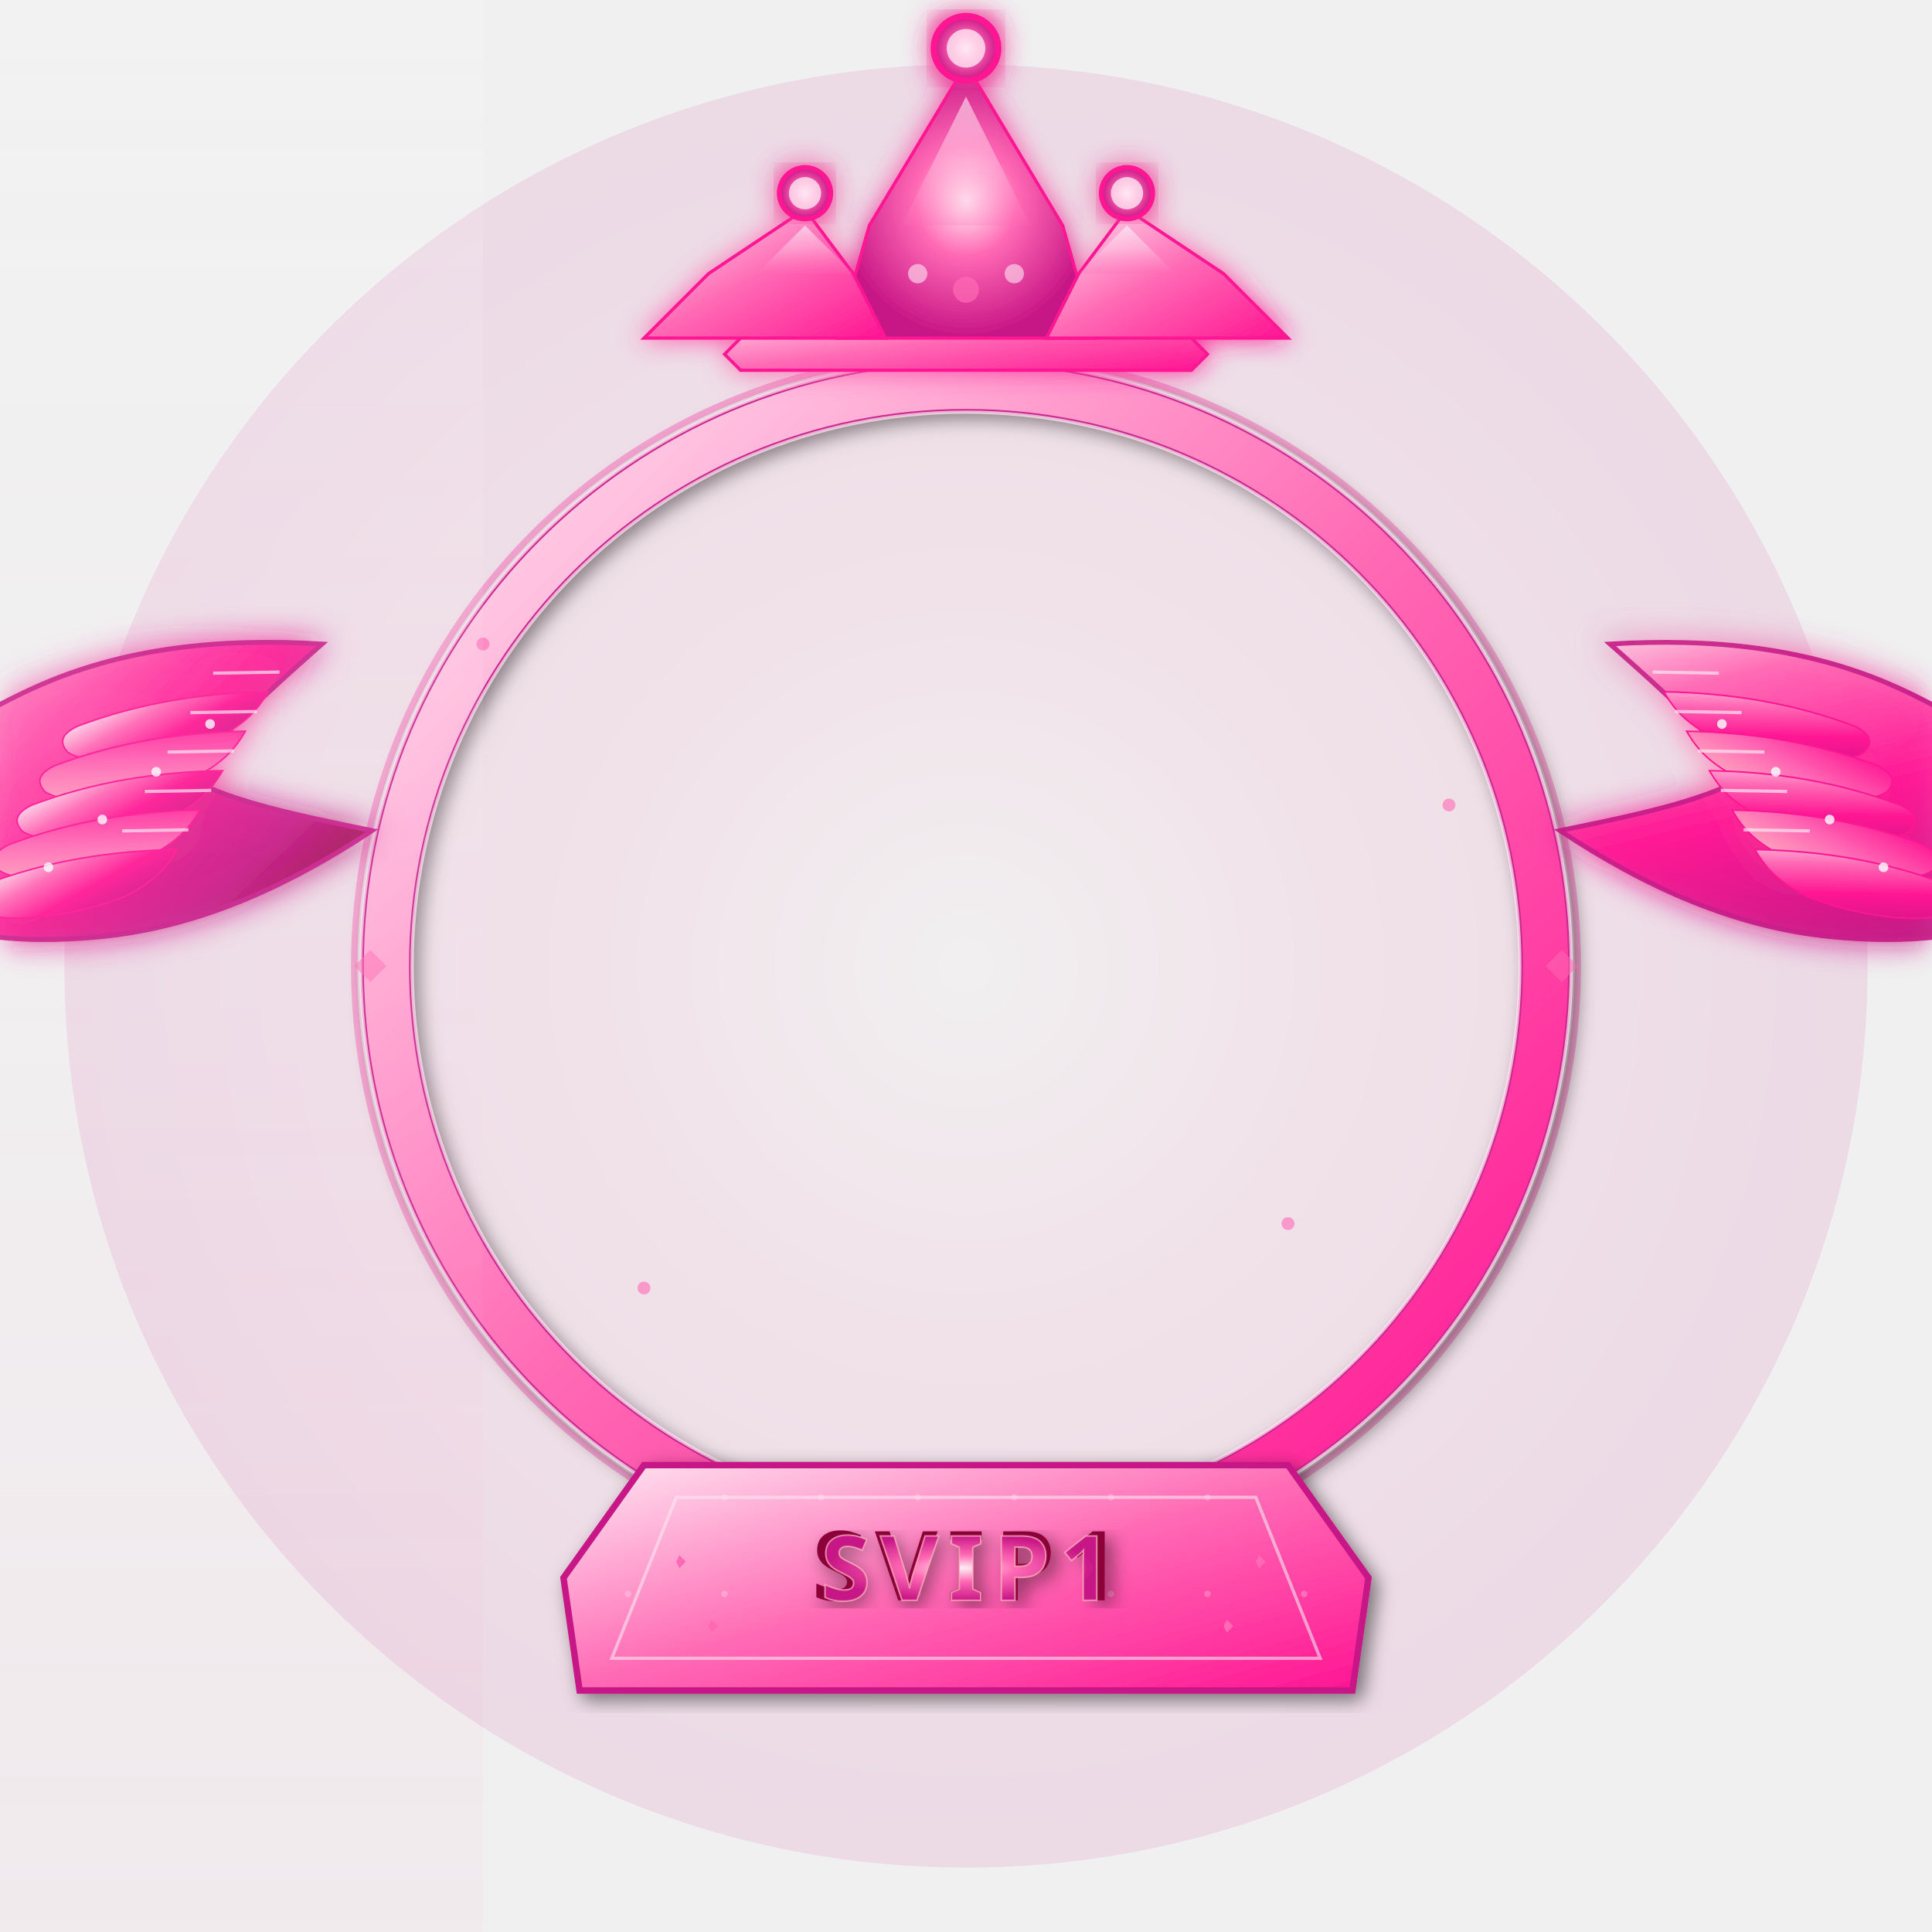
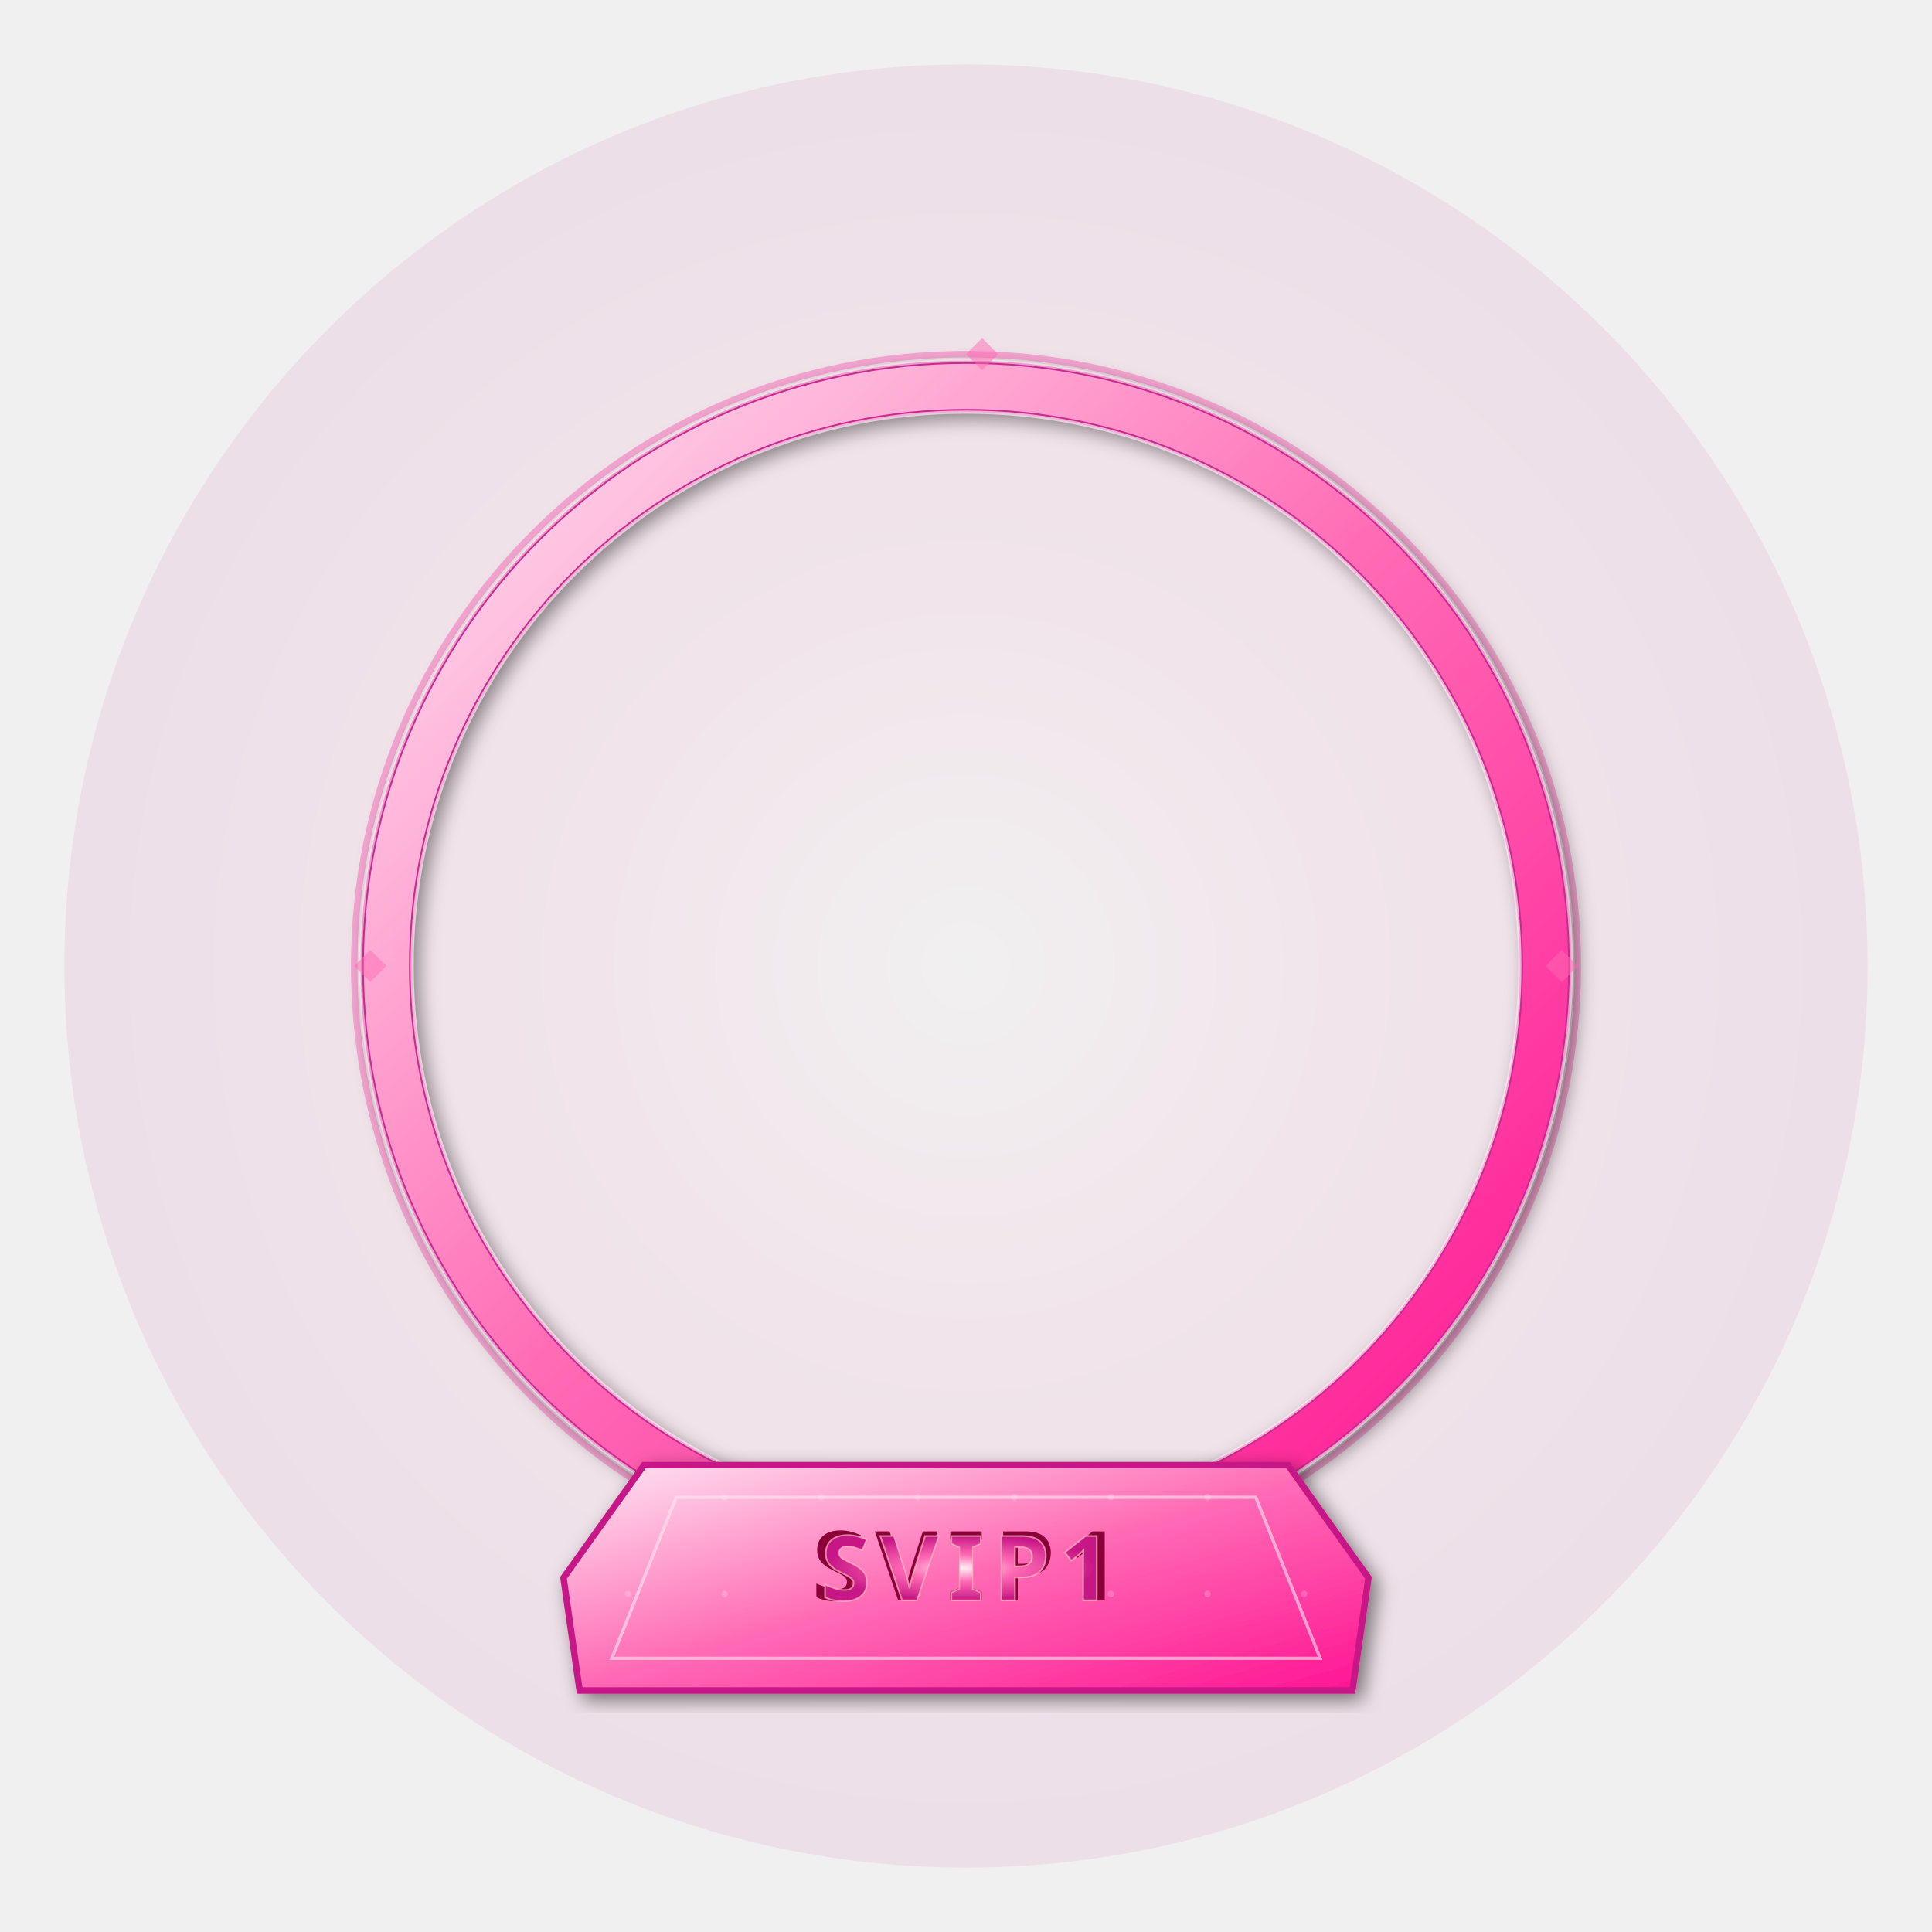
<svg xmlns="http://www.w3.org/2000/svg" width="600" height="600" viewBox="0 0 600 600" fill="none">
  <defs>
    <linearGradient id="pinkGradient1" x1="0" y1="0" x2="1" y2="1">
      <stop offset="0%" stop-color="#ffe6f2" />
      <stop offset="50%" stop-color="#ff69b4" />
      <stop offset="100%" stop-color="#ff1493" />
    </linearGradient>
    <radialGradient id="pinkRadial" cx="50%" cy="50%" r="50%">
      <stop offset="0%" stop-color="#fff0f5" />
      <stop offset="40%" stop-color="#ff69b4" />
      <stop offset="100%" stop-color="#c71585" />
    </radialGradient>
    <linearGradient id="pinkShine" x1="0" y1="0" x2="0" y2="1">
      <stop offset="0%" stop-color="#ffffff" stop-opacity="0.8" />
      <stop offset="50%" stop-color="#ffe6f2" stop-opacity="0.5" />
      <stop offset="100%" stop-color="#ff69b4" stop-opacity="0.3" />
    </linearGradient>
-     <linearGradient id="pinkWingGrad1" x1="0" y1="0" x2="1" y2="1">
-       <stop offset="0%" stop-color="#ffe6f2" />
-       <stop offset="30%" stop-color="#ff69b4" />
-       <stop offset="60%" stop-color="#ff1493" />
-       <stop offset="100%" stop-color="#c71585" />
-     </linearGradient>
-     <linearGradient id="pinkWingGrad2" x1="0" y1="1" x2="1" y2="0">
-       <stop offset="0%" stop-color="#ffb6c1" />
-       <stop offset="50%" stop-color="#ff69b4" />
-       <stop offset="100%" stop-color="#ff1493" />
-     </linearGradient>
-     <linearGradient id="featherGrad" x1="0" y1="0" x2="1" y2="1">
-       <stop offset="0%" stop-color="#fff0f5" />
-       <stop offset="20%" stop-color="#ff69b4" />
-       <stop offset="50%" stop-color="#ff1493" />
-       <stop offset="80%" stop-color="#c71585" />
-       <stop offset="100%" stop-color="#8b0037" />
-     </linearGradient>
-     <filter id="glow">
-       <feGaussianBlur stdDeviation="4" result="coloredBlur" />
-       <feMerge>
-         <feMergeNode in="coloredBlur" />
-         <feMergeNode in="SourceGraphic" />
-       </feMerge>
-     </filter>
    <filter id="shadow">
      <feGaussianBlur in="SourceAlpha" stdDeviation="3" />
      <feOffset dx="2" dy="2" result="offsetblur" />
      <feComponentTransfer>
        <feFuncA type="linear" slope="0.5" />
      </feComponentTransfer>
      <feMerge>
        <feMergeNode />
        <feMergeNode in="SourceGraphic" />
      </feMerge>
    </filter>
-     <filter id="goldGlow">
-       <feGaussianBlur stdDeviation="5" result="coloredBlur" />
-       <feMerge>
-         <feMergeNode in="coloredBlur" />
-         <feMergeNode in="SourceGraphic" />
-       </feMerge>
-     </filter>
-     <pattern id="ornament" x="0" y="0" width="20" height="20" patternUnits="userSpaceOnUse">
-       <circle cx="10" cy="10" r="2" fill="#ff1493" opacity="0.3" />
-       <circle cx="0" cy="0" r="1" fill="#ff69b4" opacity="0.5" />
-       <circle cx="20" cy="20" r="1" fill="#ff69b4" opacity="0.5" />
-     </pattern>
    <pattern id="sparkle" x="0" y="0" width="30" height="30" patternUnits="userSpaceOnUse">
      <circle cx="15" cy="15" r="1" fill="#ffffff" opacity="0.8">
        <animate attributeName="r" values="1;3;1" dur="2s" repeatCount="indefinite" />
      </circle>
    </pattern>
  </defs>
-   <ellipse cx="300" cy="300" rx="280" ry="280" fill="url(#pinkRadial)" opacity="0.1" />
+   <ellipse cx="300" cy="300" rx="280" ry="280" fill="url(#pinkRadial)" opacity="0.08" />
  <circle cx="300" cy="300" r="190" fill="none" stroke="#ff1493" stroke-width="2" opacity="0.3" />
  <circle cx="300" cy="300" r="180" fill="none" stroke="#c71585" stroke-width="16" filter="url(#shadow)" opacity="0.9" />
  <circle cx="300" cy="300" r="180" fill="none" stroke="url(#pinkGradient1)" stroke-width="14" />
  <circle cx="300" cy="300" r="172" fill="none" stroke="#ffe6f2" stroke-width="1" opacity="0.7" />
-   <circle cx="300" cy="300" r="188" fill="none" stroke="#ffe6f2" stroke-width="1" opacity="0.7" />
+   <circle cx="300" cy="300" r="188" fill="none" stroke="#ffe6f2" stroke-width="1" opacity="0.6" />
  <g opacity="0.5">
    <path d="M300,110 L305,105 L310,110 L305,115 Z" fill="#ff69b4" />
    <path d="M300,490 L305,485 L310,490 L305,495 Z" fill="#ff69b4" />
    <path d="M110,300 L115,295 L120,300 L115,305 Z" fill="#ff69b4" />
    <path d="M480,300 L485,295 L490,300 L485,305 Z" fill="#ff69b4" />
  </g>
-   <g filter="url(#glow)">
-     <path d="M240,95 L360,95 L375,110 L370,115 L230,115 L225,110 Z" fill="url(#pinkGradient1)" stroke="#ff1493" stroke-width="1" />
-     <rect x="240" y="100" width="120" height="5" fill="url(#ornament)" />
-     <path d="M300,20 L270,70 L260,105 L340,105 L330,70 Z" fill="url(#pinkRadial)" stroke="#ff1493" stroke-width="1" />
-     <path d="M300,30 L280,70 L320,70 Z" fill="url(#pinkShine)" opacity="0.7" />
-     <path d="M250,65 L220,85 L200,105 L275,105 L265,85 Z" fill="url(#pinkGradient1)" stroke="#ff1493" stroke-width="1" />
-     <path d="M250,70 L235,85 L265,85 Z" fill="url(#pinkShine)" opacity="0.7" />
-     <path d="M350,65 L380,85 L400,105 L325,105 L335,85 Z" fill="url(#pinkGradient1)" stroke="#ff1493" stroke-width="1" />
-     <path d="M350,70 L365,85 L335,85 Z" fill="url(#pinkShine)" opacity="0.7" />
-     <circle cx="300" cy="15" r="10" fill="url(#pinkRadial)" stroke="#ff1493" stroke-width="2" filter="url(#glow)" />
-     <circle cx="300" cy="15" r="6" fill="#ffe6f2" opacity="0.8" />
-     <circle cx="250" cy="60" r="8" fill="url(#pinkRadial)" stroke="#ff1493" stroke-width="1.5" filter="url(#glow)" />
-     <circle cx="250" cy="60" r="5" fill="#ffe6f2" opacity="0.8" />
-     <circle cx="350" cy="60" r="8" fill="url(#pinkRadial)" stroke="#ff1493" stroke-width="1.5" filter="url(#glow)" />
-     <circle cx="350" cy="60" r="5" fill="#ffe6f2" opacity="0.8" />
-     <circle cx="285" cy="85" r="3" fill="#ffe6f2" opacity="0.6" />
-     <circle cx="315" cy="85" r="3" fill="#ffe6f2" opacity="0.6" />
-     <circle cx="300" cy="90" r="4" fill="#ff69b4" opacity="0.7" />
-   </g>
-   <g transform="translate(100,200)" filter="url(#goldGlow)">
-     <g transform="rotate(-15)">
-       <path d="M 0,0 C -30,-10 -60,-15 -90,-10 C -120,-5 -140,5 -150,20 C -155,28 -155,35 -150,42                       C -140,55 -120,65 -90,70 C -60,75 -30,70 0,60                       C -20,50 -40,40 -50,30 C -40,20 -20,10 0,0 Z" fill="url(#featherGrad)" stroke="#c71585" stroke-width="1.5" opacity="0.9" />
-       <path d="M -20,10 C -40,5 -60,3 -80,5 C -85,6 -87,8 -85,12 C -80,18 -60,22 -40,20 C -30,18 -25,15 -20,10 Z" fill="url(#pinkWingGrad1)" stroke="#ff1493" stroke-width="0.5" />
-       <path d="M -30,20 C -50,15 -70,13 -90,15 C -95,16 -97,18 -95,22 C -90,28 -70,32 -50,30 C -40,28 -35,25 -30,20 Z" fill="url(#pinkWingGrad2)" stroke="#ff1493" stroke-width="0.5" />
-       <path d="M -40,30 C -60,25 -80,23 -100,25 C -105,26 -107,28 -105,32 C -100,38 -80,42 -60,40 C -50,38 -45,35 -40,30 Z" fill="url(#pinkWingGrad1)" stroke="#ff1493" stroke-width="0.5" />
-       <path d="M -50,40 C -70,35 -90,33 -110,35 C -115,36 -117,38 -115,42 C -110,48 -90,52 -70,50 C -60,48 -55,45 -50,40 Z" fill="url(#pinkWingGrad2)" stroke="#ff1493" stroke-width="0.5" />
-       <path d="M -60,50 C -80,45 -100,43 -120,45 C -125,46 -127,48 -125,52 C -120,58 -100,62 -80,60 C -70,58 -65,55 -60,50 Z" fill="url(#pinkWingGrad1)" stroke="#ff1493" stroke-width="0.5" />
-       <g opacity="0.7">
-         <path d="M -15,5 L -35,0" stroke="#ffe6f2" stroke-width="1" />
-         <path d="M -25,15 L -45,10" stroke="#ffe6f2" stroke-width="1" />
-         <path d="M -35,25 L -55,20" stroke="#ffe6f2" stroke-width="1" />
-         <path d="M -45,35 L -65,30" stroke="#ffe6f2" stroke-width="1" />
-         <path d="M -55,45 L -75,40" stroke="#ffe6f2" stroke-width="1" />
-       </g>
-       <circle cx="-40" cy="15" r="1.5" fill="#ffffff" opacity="0.8" />
-       <circle cx="-60" cy="25" r="1.5" fill="#ffffff" opacity="0.8" />
-       <circle cx="-80" cy="35" r="1.5" fill="#ffffff" opacity="0.8" />
-       <circle cx="-100" cy="45" r="1.5" fill="#ffffff" opacity="0.8" />
-       <animateTransform attributeName="transform" attributeType="XML" type="rotate" values="-15;-5;-15" dur="4s" repeatCount="indefinite" />
-     </g>
-   </g>
-   <g transform="translate(500,200)" filter="url(#goldGlow)">
-     <g transform="rotate(15)">
-       <path d="M 0,0 C 30,-10 60,-15 90,-10 C 120,-5 140,5 150,20 C 155,28 155,35 150,42                       C 140,55 120,65 90,70 C 60,75 30,70 0,60                       C 20,50 40,40 50,30 C 40,20 20,10 0,0 Z" fill="url(#featherGrad)" stroke="#c71585" stroke-width="1.5" opacity="0.9" />
-       <path d="M 20,10 C 40,5 60,3 80,5 C 85,6 87,8 85,12 C 80,18 60,22 40,20 C 30,18 25,15 20,10 Z" fill="url(#pinkWingGrad1)" stroke="#ff1493" stroke-width="0.5" />
-       <path d="M 30,20 C 50,15 70,13 90,15 C 95,16 97,18 95,22 C 90,28 70,32 50,30 C 40,28 35,25 30,20 Z" fill="url(#pinkWingGrad2)" stroke="#ff1493" stroke-width="0.5" />
-       <path d="M 40,30 C 60,25 80,23 100,25 C 105,26 107,28 105,32 C 100,38 80,42 60,40 C 50,38 45,35 40,30 Z" fill="url(#pinkWingGrad1)" stroke="#ff1493" stroke-width="0.5" />
-       <path d="M 50,40 C 70,35 90,33 110,35 C 115,36 117,38 115,42 C 110,48 90,52 70,50 C 60,48 55,45 50,40 Z" fill="url(#pinkWingGrad2)" stroke="#ff1493" stroke-width="0.5" />
-       <path d="M 60,50 C 80,45 100,43 120,45 C 125,46 127,48 125,52 C 120,58 100,62 80,60 C 70,58 65,55 60,50 Z" fill="url(#pinkWingGrad1)" stroke="#ff1493" stroke-width="0.5" />
-       <g opacity="0.7">
-         <path d="M 15,5 L 35,0" stroke="#ffe6f2" stroke-width="1" />
-         <path d="M 25,15 L 45,10" stroke="#ffe6f2" stroke-width="1" />
-         <path d="M 35,25 L 55,20" stroke="#ffe6f2" stroke-width="1" />
-         <path d="M 45,35 L 65,30" stroke="#ffe6f2" stroke-width="1" />
-         <path d="M 55,45 L 75,40" stroke="#ffe6f2" stroke-width="1" />
-       </g>
-       <circle cx="40" cy="15" r="1.5" fill="#ffffff" opacity="0.8" />
-       <circle cx="60" cy="25" r="1.5" fill="#ffffff" opacity="0.8" />
-       <circle cx="80" cy="35" r="1.5" fill="#ffffff" opacity="0.8" />
-       <circle cx="100" cy="45" r="1.5" fill="#ffffff" opacity="0.8" />
-       <animateTransform attributeName="transform" attributeType="XML" type="rotate" values="15;5;15" dur="4s" repeatCount="indefinite" />
-     </g>
-   </g>
  <g filter="url(#shadow)">
    <path d="M200,455 L400,455 L425,490 L420,525 L180,525 L175,490 Z" fill="url(#pinkGradient1)" stroke="#c71585" stroke-width="2" />
-     <path d="M205,460 L395,460 L415,520 L185,520 Z" fill="url(#sparkle)" opacity="0.3" />
+     <path d="M205,460 L395,460 L415,520 L185,520 Z" fill="url(#sparkle)" opacity="0.25" />
    <path d="M210,465 L390,465 L410,515 L190,515 Z" fill="none" stroke="#ffe6f2" stroke-width="1" opacity="0.6" />
-     <text x="300" y="497" text-anchor="middle" fill="#8b0037" font-size="30" font-family="Arial Black" font-weight="bold" letter-spacing="3" filter="url(#shadow)">SVIP1</text>
+     <text x="300" y="497" text-anchor="middle" fill="#8b0037" font-size="30" font-family="Arial Black" font-weight="bold" letter-spacing="3">SVIP1</text>
    <text x="300" y="497" text-anchor="middle" fill="url(#pinkRadial)" font-size="28" font-family="Arial Black" font-weight="bold" letter-spacing="3">SVIP1</text>
    <text x="300" y="497" text-anchor="middle" fill="none" stroke="#ffb6c1" stroke-width="0.5" font-size="28" font-family="Arial Black" font-weight="bold" letter-spacing="3" opacity="0.7">SVIP1</text>
-     <g fill="#ff69b4">
-       <path d="M 210,485 L211,487 L213,485 L211,483 Z" />
-       <path d="M 390,485 L391,487 L393,485 L391,483 Z" />
-       <path d="M 220,505 L221,507 L223,505 L221,503 Z" />
-       <path d="M 380,505 L381,507 L383,505 L381,503 Z" />
-     </g>
  </g>
-   <g opacity="0.6">
-     <circle cx="150" cy="200" r="2" fill="#ff69b4">
-       <animate attributeName="cy" values="200;150;200" dur="3s" repeatCount="indefinite" />
-       <animate attributeName="opacity" values="0;1;0" dur="3s" repeatCount="indefinite" />
-     </circle>
-     <circle cx="450" cy="250" r="2" fill="#ff69b4">
-       <animate attributeName="cy" values="250;200;250" dur="3.5s" repeatCount="indefinite" />
-       <animate attributeName="opacity" values="0;1;0" dur="3.5s" repeatCount="indefinite" />
-     </circle>
-     <circle cx="200" cy="400" r="2" fill="#ff69b4">
-       <animate attributeName="cy" values="400;350;400" dur="4s" repeatCount="indefinite" />
-       <animate attributeName="opacity" values="0;1;0" dur="4s" repeatCount="indefinite" />
-     </circle>
-     <circle cx="400" cy="380" r="2" fill="#ff69b4">
-       <animate attributeName="cy" values="380;330;380" dur="3.2s" repeatCount="indefinite" />
-       <animate attributeName="opacity" values="0;1;0" dur="3.2s" repeatCount="indefinite" />
-     </circle>
-   </g>
-   <rect x="0" y="0" width="150" height="600" fill="url(#pinkShine)" opacity="0.15">
-     <animateTransform attributeName="transform" type="translate" from="-150 0" to="750 0" dur="4s" repeatCount="indefinite" />
-   </rect>
</svg>
